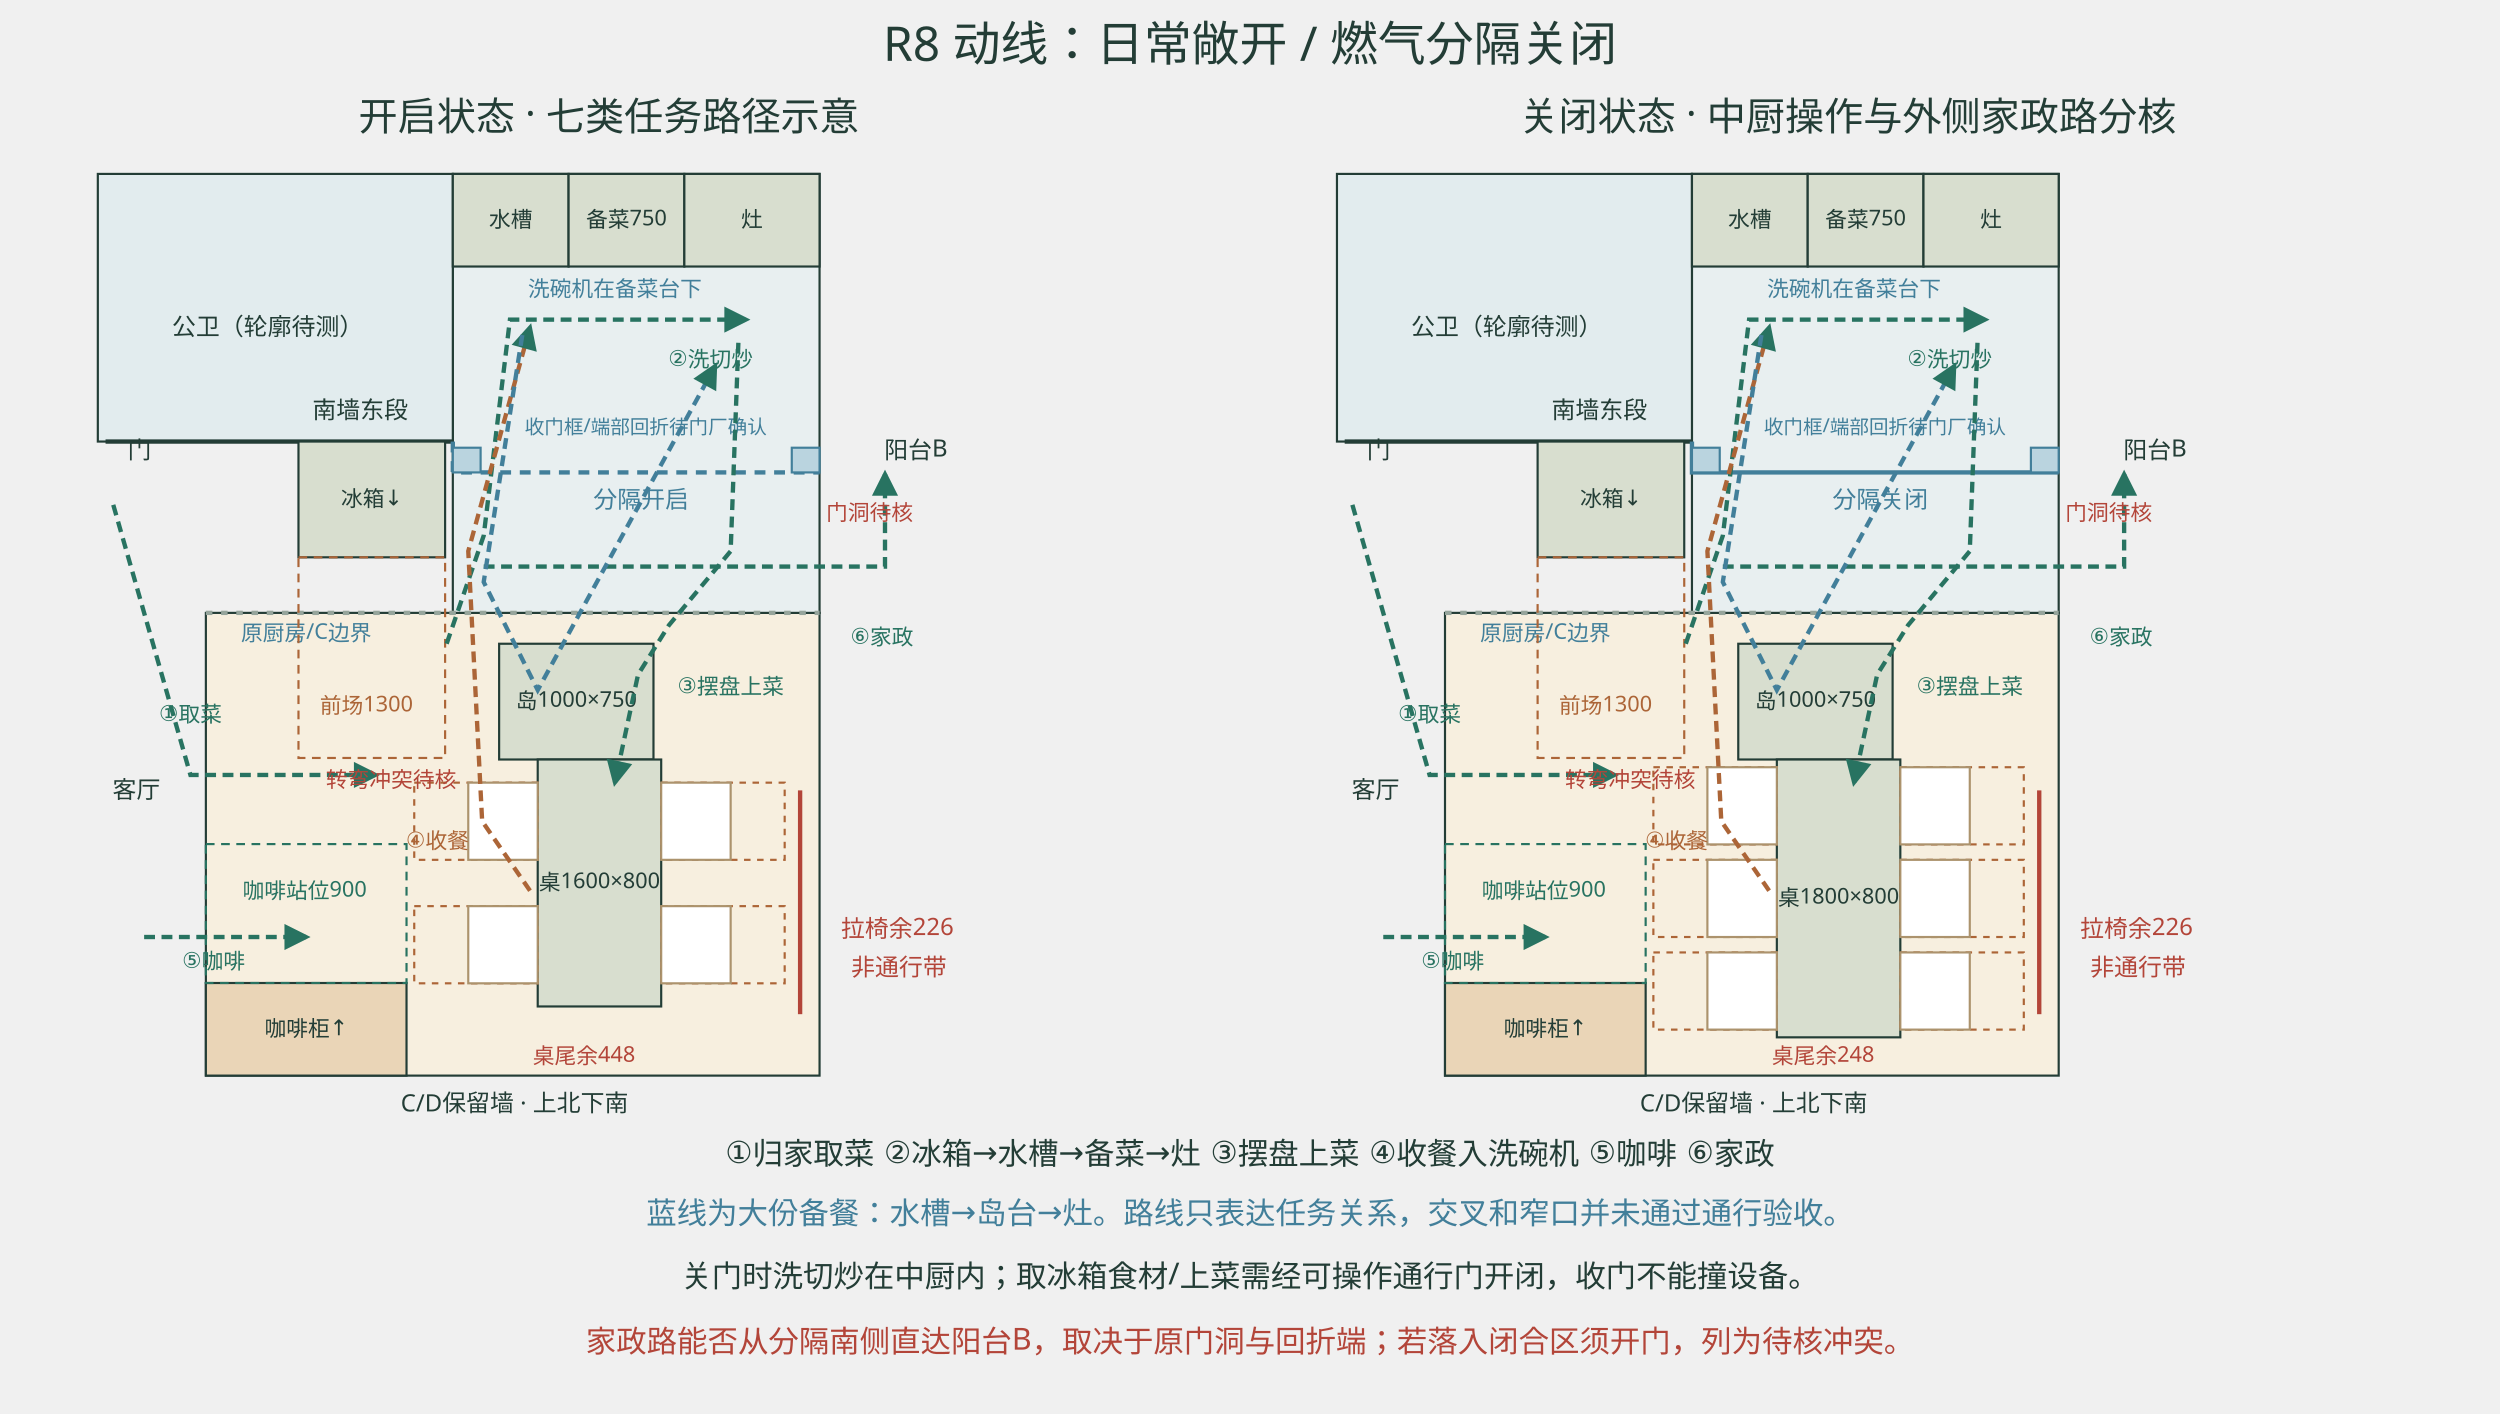
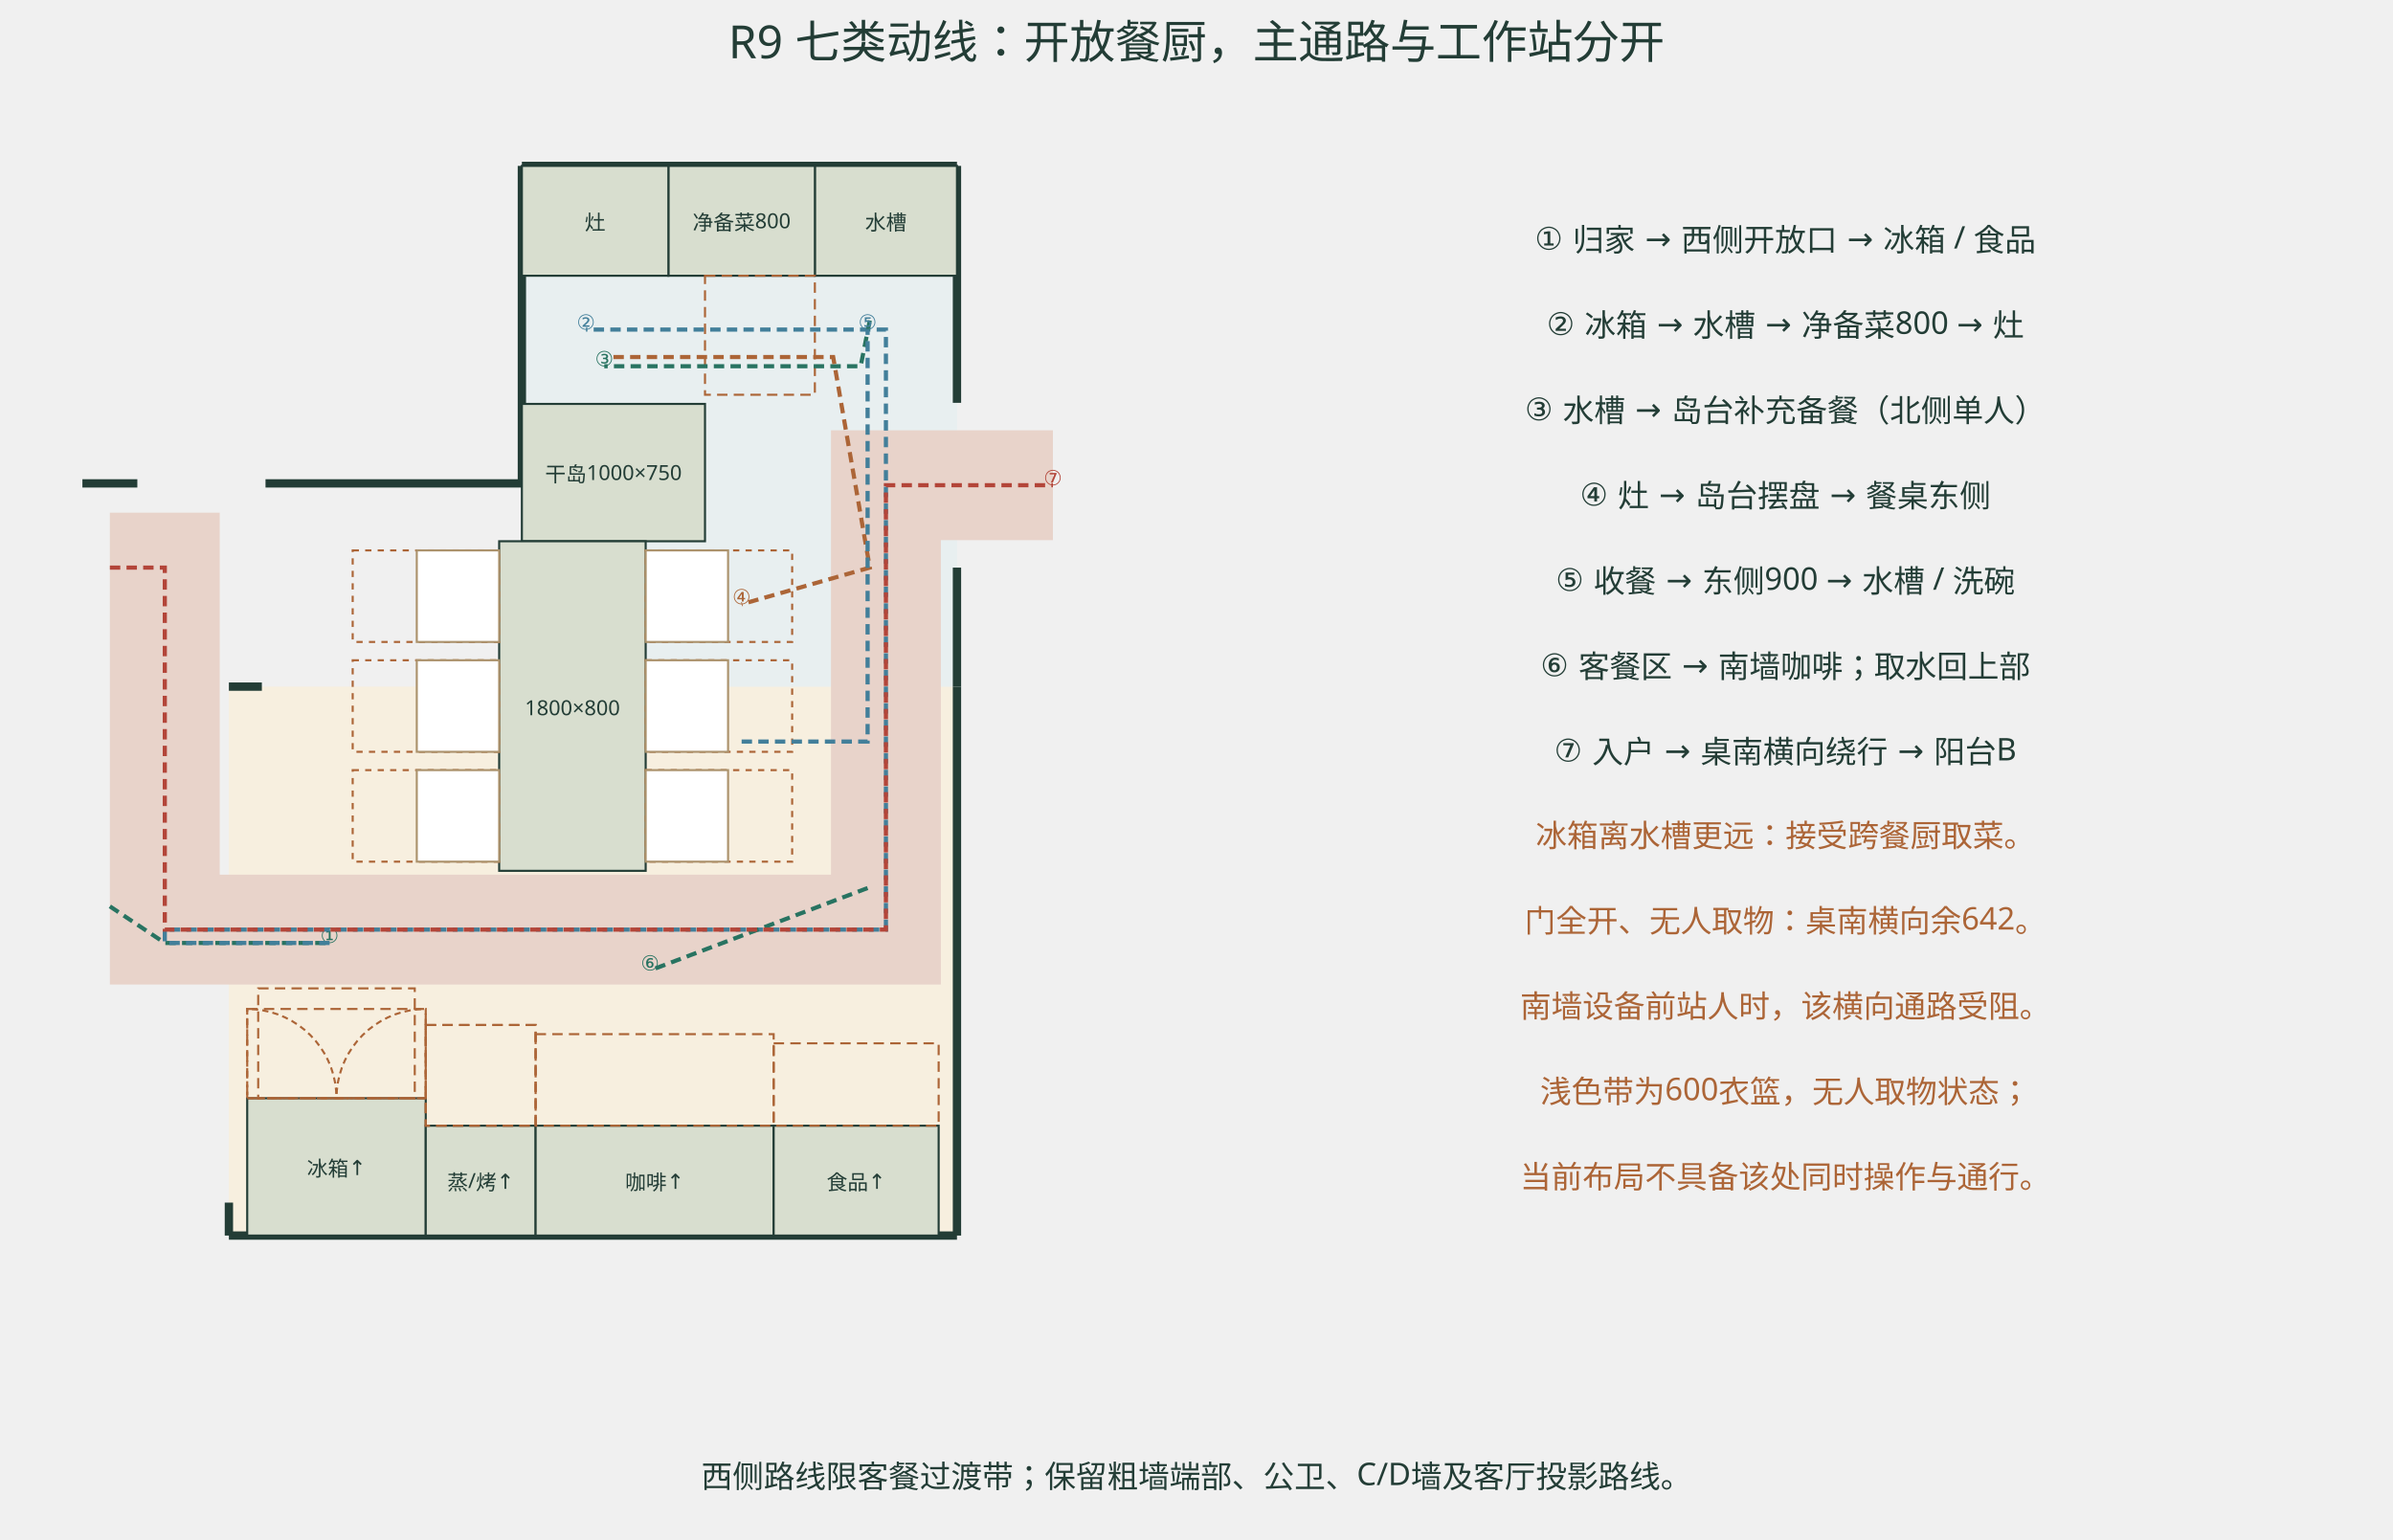
- <svg xmlns="http://www.w3.org/2000/svg" viewBox="0 0 1150 650" role="img" aria-label="R8 动线：日常敞开 / 燃气分隔关闭">
-   <defs>
-     <marker id="route-arrow" markerWidth="7" markerHeight="7" refX="5" refY="3" orient="auto">
-       <path d="M0 0L6 3L0 6Z" fill="#287361" />
-     </marker>
-   </defs>
+ <svg xmlns="http://www.w3.org/2000/svg" viewBox="0 0 1150 740" role="img" aria-label="R9 七类动线：开放餐厨，主通路与工作站分开">
  <g font-family="Microsoft YaHei, sans-serif">
-     <text x="575" y="28" font-size="22" fill="#233d36" text-anchor="middle">R8 动线：日常敞开 / 燃气分隔关闭</text>
-     <text x="280" y="60" font-size="18" fill="#233d36" text-anchor="middle">开启状态 · 七类任务路径示意</text>
-     <text x="850" y="60" font-size="18" fill="#233d36" text-anchor="middle">关闭状态 · 中厨操作与外侧家政路分核</text>
-     <rect x="94.7" y="281.924" width="282.296" height="212.858" fill="#f7efdf" stroke="#233d36" stroke-dasharray="" />
-     <rect x="208.3" y="80.0" width="168.696" height="201.924" fill="#e8eff0" stroke="#233d36" stroke-dasharray="" />
-     <rect x="45.0" y="80.0" width="163.3" height="123.114" fill="#e2ecee" stroke="#233d36" stroke-dasharray="" />
-     <text x="123.1" y="154.124" font-size="11" fill="#233d36" text-anchor="middle">公卫（轮廓待测）</text>
-     <text x="64.17" y="210.924" font-size="11" fill="#233d36" text-anchor="middle">门</text>
-     <text x="421.3" y="210.924" font-size="11" fill="#233d36" text-anchor="middle">阳台B</text>
-     <text x="62.75" y="367.124" font-size="11" fill="#233d36" text-anchor="middle">客厅</text>
-     <text x="236.7" y="511.254" font-size="11" fill="#233d36" text-anchor="middle">C/D保留墙 · 上北下南</text>
-     <polyline points="48.55,203.114 208.3,203.114" fill="none" stroke="#233d36" stroke-width="2" stroke-dasharray="" />
-     <text x="165.7" y="192.464" font-size="11" fill="#233d36" text-anchor="middle">南墙东段</text>
-     <polyline points="94.7,281.924 376.996,281.924" fill="none" stroke="#96a59c" stroke-width="2" stroke-dasharray="3 4" />
-     <text x="140.85" y="294.704" font-size="10" fill="#427f9a" text-anchor="middle">原厨房/C边界</text>
-     <rect x="208.3" y="80.0" width="53.25" height="42.6" fill="#d8decf" stroke="#233d36" stroke-dasharray="" />
-     <text x="234.925" y="104.495" font-size="10" fill="#233d36" text-anchor="middle">水槽</text>
-     <rect x="261.55" y="80.0" width="53.25" height="42.6" fill="#d8decf" stroke="#233d36" stroke-dasharray="" />
-     <text x="288.175" y="104.495" font-size="10" fill="#233d36" text-anchor="middle">备菜750</text>
-     <rect x="314.8" y="80.0" width="62.196" height="42.6" fill="#d8decf" stroke="#233d36" stroke-dasharray="" />
-     <text x="345.898" y="104.495" font-size="10" fill="#233d36" text-anchor="middle">灶</text>
-     <rect x="137.3" y="203.114" width="67.45" height="53.25" fill="#d8decf" stroke="#233d36" stroke-dasharray="" />
-     <text x="171.025" y="232.934" font-size="10" fill="#233d36" text-anchor="middle">冰箱↓</text>
-     <rect x="229.6" y="296.124" width="71.0" height="53.25" fill="#d8decf" stroke="#233d36" stroke-dasharray="" />
-     <text x="265.1" y="325.944" font-size="10" fill="#233d36" text-anchor="middle">岛1000×750</text>
-     <rect x="247.35" y="349.374" width="56.8" height="113.6" fill="#d8decf" stroke="#233d36" stroke-dasharray="" />
-     <text x="275.75" y="409.369" font-size="10" fill="#233d36" text-anchor="middle">桌1600×800</text>
-     <rect x="94.7" y="452.182" width="92.3" height="42.6" fill="#ead5b7" stroke="#233d36" stroke-dasharray="" />
-     <text x="140.85" y="476.677" font-size="10" fill="#233d36" text-anchor="middle">咖啡柜↑</text>
-     <text x="282.85" y="136.374" font-size="10" fill="#427f9a" text-anchor="middle">洗碗机在备菜台下</text>
-     <rect x="137.3" y="256.364" width="67.45" height="92.3" fill="none" stroke="#ac6537" stroke-dasharray="4 3" />
-     <text x="168.54" y="328.074" font-size="10" fill="#ac6537" text-anchor="middle">前场1300</text>
-     <rect x="94.7" y="388.282" width="92.3" height="63.9" fill="none" stroke="#287361" stroke-dasharray="4 3" />
-     <text x="140.14" y="413.274" font-size="10" fill="#287361" text-anchor="middle">咖啡站位900</text>
-     <rect x="190.55" y="360.024" width="56.8" height="35.5" fill="none" stroke="#ac6537" stroke-dasharray="3 3" />
-     <rect x="190.55" y="416.824" width="56.8" height="35.5" fill="none" stroke="#ac6537" stroke-dasharray="3 3" />
-     <rect x="304.15" y="360.024" width="56.8" height="35.5" fill="none" stroke="#ac6537" stroke-dasharray="3 3" />
-     <rect x="304.15" y="416.824" width="56.8" height="35.5" fill="none" stroke="#ac6537" stroke-dasharray="3 3" />
-     <rect x="215.4" y="360.024" width="31.95" height="35.5" fill="#fff" stroke="#ac936d" stroke-dasharray="" />
-     <rect x="215.4" y="416.824" width="31.95" height="35.5" fill="#fff" stroke="#ac936d" stroke-dasharray="" />
-     <rect x="304.15" y="360.024" width="31.95" height="35.5" fill="#fff" stroke="#ac936d" stroke-dasharray="" />
-     <rect x="304.15" y="416.824" width="31.95" height="35.5" fill="#fff" stroke="#ac936d" stroke-dasharray="" />
-     <polyline points="208.3,203.114 208.3,217.314 376.996,217.314" fill="none" stroke="#427f9a" stroke-width="2" stroke-dasharray="5 4" />
-     <text x="294.92" y="233.644" font-size="11" fill="#427f9a" text-anchor="middle">分隔开启</text>
-     <rect x="208.3" y="205.954" width="12.78" height="11.36" fill="#bad4df" stroke="#427f9a" stroke-dasharray="" />
-     <rect x="364.216" y="205.954" width="12.78" height="11.36" fill="#bad4df" stroke="#427f9a" stroke-dasharray="" />
-     <text x="297.05" y="199.564" font-size="9" fill="#427f9a" text-anchor="middle">收门框/端部回折待门厂确认</text>
-     <polyline points="368.05,363.574 368.05,466.524" fill="none" stroke="#b34539" stroke-width="2" stroke-dasharray="" />
-     <text x="412.78" y="431.024" font-size="11" fill="#b34539" text-anchor="middle">拉椅余226</text>
-     <text x="413.49" y="448.774" font-size="11" fill="#b34539" text-anchor="middle">非通行带</text>
-     <text x="268.65" y="489.244" font-size="10" fill="#b34539" text-anchor="middle">桌尾余448</text>
-     <polyline points="52.1,232.224 87.6,356.474 172.8,356.474" fill="none" stroke="#287361" stroke-width="2" stroke-dasharray="5 3" marker-end="url(#route-arrow)" />
-     <text x="87.6" y="331.624" font-size="10" fill="#287361" text-anchor="middle">①取菜</text>
-     <polyline points="205.46,296.124 222.5,246.424 234.57,147.024 286.4,147.024 343.2,147.024" fill="none" stroke="#287361" stroke-width="2" stroke-dasharray="5 3" marker-end="url(#route-arrow)" />
-     <text x="326.87" y="168.324" font-size="10" fill="#287361" text-anchor="middle">②洗切炒</text>
-     <polyline points="339.65,157.674 336.1,253.524 307.7,287.604 293.5,310.324 282.85,360.024" fill="none" stroke="#287361" stroke-width="2" stroke-dasharray="5 3" marker-end="url(#route-arrow)" />
-     <text x="336.1" y="318.844" font-size="10" fill="#287361" text-anchor="middle">③摆盘上菜</text>
-     <polyline points="243.8,409.724 221.79,377.774 215.4,253.524 243.8,150.574" fill="none" stroke="#ac6537" stroke-width="2" stroke-dasharray="5 3" marker-end="url(#route-arrow)" />
-     <text x="201.2" y="389.844" font-size="10" fill="#ac6537" text-anchor="middle">④收餐</text>
-     <polyline points="66.3,431.024 140.85,431.024" fill="none" stroke="#287361" stroke-width="2" stroke-dasharray="5 3" marker-end="url(#route-arrow)" />
-     <text x="98.25" y="445.224" font-size="10" fill="#287361" text-anchor="middle">⑤咖啡</text>
-     <polyline points="222.5,260.624 407.1,260.624 407.1,218.024" fill="none" stroke="#287361" stroke-width="2" stroke-dasharray="5 3" marker-end="url(#route-arrow)" />
-     <text x="405.68" y="296.124" font-size="10" fill="#287361" text-anchor="middle">⑥家政</text>
-     <polyline points="240.25,154.124 222.5,267.724 247.35,317.424 329.0,168.324" fill="none" stroke="#427f9a" stroke-width="2" stroke-dasharray="5 3" marker-end="url(#route-arrow)" />
-     <text x="179.9" y="362.154" font-size="10" fill="#b34539" text-anchor="middle">转弯冲突待核</text>
-     <text x="400" y="239.324" font-size="10" fill="#b34539" text-anchor="middle">门洞待核</text>
-     <rect x="664.7" y="281.924" width="282.296" height="212.858" fill="#f7efdf" stroke="#233d36" stroke-dasharray="" />
-     <rect x="778.3" y="80.0" width="168.696" height="201.924" fill="#e8eff0" stroke="#233d36" stroke-dasharray="" />
-     <rect x="615.0" y="80.0" width="163.3" height="123.114" fill="#e2ecee" stroke="#233d36" stroke-dasharray="" />
-     <text x="693.1" y="154.124" font-size="11" fill="#233d36" text-anchor="middle">公卫（轮廓待测）</text>
-     <text x="634.17" y="210.924" font-size="11" fill="#233d36" text-anchor="middle">门</text>
-     <text x="991.3" y="210.924" font-size="11" fill="#233d36" text-anchor="middle">阳台B</text>
-     <text x="632.75" y="367.124" font-size="11" fill="#233d36" text-anchor="middle">客厅</text>
-     <text x="806.7" y="511.254" font-size="11" fill="#233d36" text-anchor="middle">C/D保留墙 · 上北下南</text>
-     <polyline points="618.55,203.114 778.3,203.114" fill="none" stroke="#233d36" stroke-width="2" stroke-dasharray="" />
-     <text x="735.7" y="192.464" font-size="11" fill="#233d36" text-anchor="middle">南墙东段</text>
-     <polyline points="664.7,281.924 946.996,281.924" fill="none" stroke="#96a59c" stroke-width="2" stroke-dasharray="3 4" />
-     <text x="710.85" y="294.704" font-size="10" fill="#427f9a" text-anchor="middle">原厨房/C边界</text>
-     <rect x="778.3" y="80.0" width="53.25" height="42.6" fill="#d8decf" stroke="#233d36" stroke-dasharray="" />
-     <text x="804.925" y="104.495" font-size="10" fill="#233d36" text-anchor="middle">水槽</text>
-     <rect x="831.55" y="80.0" width="53.25" height="42.6" fill="#d8decf" stroke="#233d36" stroke-dasharray="" />
-     <text x="858.175" y="104.495" font-size="10" fill="#233d36" text-anchor="middle">备菜750</text>
-     <rect x="884.8" y="80.0" width="62.196" height="42.6" fill="#d8decf" stroke="#233d36" stroke-dasharray="" />
-     <text x="915.898" y="104.495" font-size="10" fill="#233d36" text-anchor="middle">灶</text>
-     <rect x="707.3" y="203.114" width="67.45" height="53.25" fill="#d8decf" stroke="#233d36" stroke-dasharray="" />
-     <text x="741.025" y="232.934" font-size="10" fill="#233d36" text-anchor="middle">冰箱↓</text>
-     <rect x="799.6" y="296.124" width="71.0" height="53.25" fill="#d8decf" stroke="#233d36" stroke-dasharray="" />
-     <text x="835.1" y="325.944" font-size="10" fill="#233d36" text-anchor="middle">岛1000×750</text>
-     <rect x="817.35" y="349.374" width="56.8" height="127.8" fill="#d8decf" stroke="#233d36" stroke-dasharray="" />
-     <text x="845.75" y="416.469" font-size="10" fill="#233d36" text-anchor="middle">桌1800×800</text>
-     <rect x="664.7" y="452.182" width="92.3" height="42.6" fill="#ead5b7" stroke="#233d36" stroke-dasharray="" />
-     <text x="710.85" y="476.677" font-size="10" fill="#233d36" text-anchor="middle">咖啡柜↑</text>
-     <text x="852.85" y="136.374" font-size="10" fill="#427f9a" text-anchor="middle">洗碗机在备菜台下</text>
-     <rect x="707.3" y="256.364" width="67.45" height="92.3" fill="none" stroke="#ac6537" stroke-dasharray="4 3" />
-     <text x="738.54" y="328.074" font-size="10" fill="#ac6537" text-anchor="middle">前场1300</text>
-     <rect x="664.7" y="388.282" width="92.3" height="63.9" fill="none" stroke="#287361" stroke-dasharray="4 3" />
-     <text x="710.14" y="413.274" font-size="10" fill="#287361" text-anchor="middle">咖啡站位900</text>
-     <rect x="760.55" y="352.924" width="56.8" height="35.5" fill="none" stroke="#ac6537" stroke-dasharray="3 3" />
-     <rect x="760.55" y="395.524" width="56.8" height="35.5" fill="none" stroke="#ac6537" stroke-dasharray="3 3" />
-     <rect x="760.55" y="438.124" width="56.8" height="35.5" fill="none" stroke="#ac6537" stroke-dasharray="3 3" />
-     <rect x="874.15" y="352.924" width="56.8" height="35.5" fill="none" stroke="#ac6537" stroke-dasharray="3 3" />
-     <rect x="874.15" y="395.524" width="56.8" height="35.5" fill="none" stroke="#ac6537" stroke-dasharray="3 3" />
-     <rect x="874.15" y="438.124" width="56.8" height="35.5" fill="none" stroke="#ac6537" stroke-dasharray="3 3" />
-     <rect x="785.4" y="352.924" width="31.95" height="35.5" fill="#fff" stroke="#ac936d" stroke-dasharray="" />
-     <rect x="785.4" y="395.524" width="31.95" height="35.5" fill="#fff" stroke="#ac936d" stroke-dasharray="" />
-     <rect x="785.4" y="438.124" width="31.95" height="35.5" fill="#fff" stroke="#ac936d" stroke-dasharray="" />
-     <rect x="874.15" y="352.924" width="31.95" height="35.5" fill="#fff" stroke="#ac936d" stroke-dasharray="" />
-     <rect x="874.15" y="395.524" width="31.95" height="35.5" fill="#fff" stroke="#ac936d" stroke-dasharray="" />
-     <rect x="874.15" y="438.124" width="31.95" height="35.5" fill="#fff" stroke="#ac936d" stroke-dasharray="" />
-     <polyline points="778.3,203.114 778.3,217.314 946.996,217.314" fill="none" stroke="#427f9a" stroke-width="2" stroke-dasharray="" />
-     <text x="864.92" y="233.644" font-size="11" fill="#427f9a" text-anchor="middle">分隔关闭</text>
-     <rect x="778.3" y="205.954" width="12.78" height="11.36" fill="#bad4df" stroke="#427f9a" stroke-dasharray="" />
-     <rect x="934.216" y="205.954" width="12.78" height="11.36" fill="#bad4df" stroke="#427f9a" stroke-dasharray="" />
-     <text x="867.05" y="199.564" font-size="9" fill="#427f9a" text-anchor="middle">收门框/端部回折待门厂确认</text>
-     <polyline points="938.05,363.574 938.05,466.524" fill="none" stroke="#b34539" stroke-width="2" stroke-dasharray="" />
-     <text x="982.78" y="431.024" font-size="11" fill="#b34539" text-anchor="middle">拉椅余226</text>
-     <text x="983.49" y="448.774" font-size="11" fill="#b34539" text-anchor="middle">非通行带</text>
-     <text x="838.65" y="489.244" font-size="10" fill="#b34539" text-anchor="middle">桌尾余248</text>
-     <polyline points="622.1,232.224 657.6,356.474 742.8,356.474" fill="none" stroke="#287361" stroke-width="2" stroke-dasharray="5 3" marker-end="url(#route-arrow)" />
-     <text x="657.6" y="331.624" font-size="10" fill="#287361" text-anchor="middle">①取菜</text>
-     <polyline points="775.46,296.124 792.5,246.424 804.57,147.024 856.4,147.024 913.2,147.024" fill="none" stroke="#287361" stroke-width="2" stroke-dasharray="5 3" marker-end="url(#route-arrow)" />
-     <text x="896.87" y="168.324" font-size="10" fill="#287361" text-anchor="middle">②洗切炒</text>
-     <polyline points="909.65,157.674 906.1,253.524 877.7,287.604 863.5,310.324 852.85,360.024" fill="none" stroke="#287361" stroke-width="2" stroke-dasharray="5 3" marker-end="url(#route-arrow)" />
-     <text x="906.1" y="318.844" font-size="10" fill="#287361" text-anchor="middle">③摆盘上菜</text>
-     <polyline points="813.8,409.724 791.79,377.774 785.4,253.524 813.8,150.574" fill="none" stroke="#ac6537" stroke-width="2" stroke-dasharray="5 3" marker-end="url(#route-arrow)" />
-     <text x="771.2" y="389.844" font-size="10" fill="#ac6537" text-anchor="middle">④收餐</text>
-     <polyline points="636.3,431.024 710.85,431.024" fill="none" stroke="#287361" stroke-width="2" stroke-dasharray="5 3" marker-end="url(#route-arrow)" />
-     <text x="668.25" y="445.224" font-size="10" fill="#287361" text-anchor="middle">⑤咖啡</text>
-     <polyline points="792.5,260.624 977.1,260.624 977.1,218.024" fill="none" stroke="#287361" stroke-width="2" stroke-dasharray="5 3" marker-end="url(#route-arrow)" />
-     <text x="975.68" y="296.124" font-size="10" fill="#287361" text-anchor="middle">⑥家政</text>
-     <polyline points="810.25,154.124 792.5,267.724 817.35,317.424 899.0,168.324" fill="none" stroke="#427f9a" stroke-width="2" stroke-dasharray="5 3" marker-end="url(#route-arrow)" />
-     <text x="749.9" y="362.154" font-size="10" fill="#b34539" text-anchor="middle">转弯冲突待核</text>
-     <text x="970.0" y="239.324" font-size="10" fill="#b34539" text-anchor="middle">门洞待核</text>
-     <text x="575" y="535" font-size="14" fill="#233d36" text-anchor="middle">①归家取菜  ②冰箱→水槽→备菜→灶  ③摆盘上菜  ④收餐入洗碗机  ⑤咖啡  ⑥家政</text>
-     <text x="575" y="563" font-size="14" fill="#427f9a" text-anchor="middle">蓝线为大份备餐：水槽→岛台→灶。路线只表达任务关系，交叉和窄口并未通过通行验收。</text>
-     <text x="575" y="592" font-size="14" fill="#233d36" text-anchor="middle">关门时洗切炒在中厨内；取冰箱食材/上菜需经可操作通行门开闭，收门不能撞设备。</text>
-     <text x="575" y="622" font-size="14" fill="#b34539" text-anchor="middle">家政路能否从分隔南侧直达阳台B，取决于原门洞与回折端；若落入闭合区须开门，列为待核冲突。</text>
+     <text x="575.0" y="28" font-size="22" fill="#233d36" text-anchor="middle">R9 七类动线：开放餐厨，主通路与工作站分开</text>
+     <rect x="110.0" y="330.0" width="349.888" height="263.824" fill="#f7efdf" stroke="none" stroke-dasharray="" />
+     <rect x="250.8" y="79.728" width="209.088" height="250.272" fill="#e8eff0" stroke="none" stroke-dasharray="" />
+     <g data-wall="bath_south_west" data-retained="true">
+       <polyline points="39.6,232.32 66.0,232.32" fill="none" stroke="#233d36" stroke-width="4" stroke-dasharray="" />
+     </g>
+     <g data-wall="bath_south_east" data-retained="true">
+       <polyline points="127.6,232.32 250.8,232.32" fill="none" stroke="#233d36" stroke-width="4" stroke-dasharray="" />
+     </g>
+     <g data-wall="bath_east" data-retained="true">
+       <polyline points="250.8,79.728 250.8,232.32" fill="none" stroke="#233d36" stroke-width="4" stroke-dasharray="" />
+     </g>
+     <g data-wall="kitchen_north" data-retained="true">
+       <polyline points="250.8,79.728 459.888,79.728" fill="none" stroke="#233d36" stroke-width="4" stroke-dasharray="" />
+     </g>
+     <g data-wall="balcony_divider_north" data-retained="true">
+       <polyline points="459.888,79.728 459.888,193.6" fill="none" stroke="#233d36" stroke-width="4" stroke-dasharray="" />
+     </g>
+     <g data-wall="balcony_divider_south" data-retained="true">
+       <polyline points="459.888,272.8 459.888,330.0" fill="none" stroke="#233d36" stroke-width="4" stroke-dasharray="" />
+     </g>
+     <g data-wall="dining_north_end" data-retained="true">
+       <polyline points="110.0,330.0 125.84,330.0" fill="none" stroke="#233d36" stroke-width="4" stroke-dasharray="" />
+     </g>
+     <g data-wall="dining_east" data-retained="true">
+       <polyline points="459.888,330.0 459.888,593.824" fill="none" stroke="#233d36" stroke-width="4" stroke-dasharray="" />
+     </g>
+     <g data-wall="cd" data-retained="true">
+       <polyline points="110.0,593.824 459.888,593.824" fill="none" stroke="#233d36" stroke-width="4" stroke-dasharray="" />
+     </g>
+     <g data-wall="dining_west_south_end" data-retained="true">
+       <polyline points="110.0,577.984 110.0,593.824" fill="none" stroke="#233d36" stroke-width="4" stroke-dasharray="" />
+     </g>
+     <g data-object="sink">
+       <rect x="391.6" y="79.728" width="68.288" height="52.8" fill="#d8decf" stroke="#233d36" stroke-dasharray="" />
+     </g>
+     <text x="425.744" y="110.528" font-size="10" fill="#233d36" text-anchor="middle">水槽</text>
+     <g data-object="prep">
+       <rect x="321.2" y="79.728" width="70.4" height="52.8" fill="#d8decf" stroke="#233d36" stroke-dasharray="" />
+     </g>
+     <text x="356.4" y="110.528" font-size="10" fill="#233d36" text-anchor="middle">净备菜800</text>
+     <g data-object="hob">
+       <rect x="250.8" y="79.728" width="70.4" height="52.8" fill="#d8decf" stroke="#233d36" stroke-dasharray="" />
+     </g>
+     <text x="286.0" y="110.528" font-size="10" fill="#233d36" text-anchor="middle">灶</text>
+     <g data-object="island">
+       <rect x="250.8" y="194.128" width="88.0" height="66.0" fill="#d8decf" stroke="#233d36" stroke-dasharray="" />
+     </g>
+     <text x="294.8" y="231.528" font-size="10" fill="#233d36" text-anchor="middle">干岛1000×750</text>
+     <g data-object="table6">
+       <rect x="239.888" y="260.128" width="70.4" height="158.4" fill="#d8decf" stroke="#233d36" stroke-dasharray="" />
+     </g>
+     <text x="275.088" y="343.728" font-size="10" fill="#233d36" text-anchor="middle">1800×800</text>
+     <g data-object="fridge">
+       <rect x="118.8" y="527.824" width="85.8" height="66.0" fill="#d8decf" stroke="#233d36" stroke-dasharray="" />
+     </g>
+     <text x="161.7" y="565.224" font-size="10" fill="#233d36" text-anchor="middle">冰箱↑</text>
+     <g data-object="tower">
+       <rect x="204.6" y="541.024" width="52.8" height="52.8" fill="#d8decf" stroke="#233d36" stroke-dasharray="" />
+     </g>
+     <text x="231.0" y="571.824" font-size="10" fill="#233d36" text-anchor="middle">蒸/烤↑</text>
+     <g data-object="coffee">
+       <rect x="257.4" y="541.024" width="114.4" height="52.8" fill="#d8decf" stroke="#233d36" stroke-dasharray="" />
+     </g>
+     <text x="314.6" y="571.824" font-size="10" fill="#233d36" text-anchor="middle">咖啡↑</text>
+     <g data-object="pantry">
+       <rect x="371.8" y="541.024" width="79.288" height="52.8" fill="#d8decf" stroke="#233d36" stroke-dasharray="" />
+     </g>
+     <text x="411.444" y="571.824" font-size="10" fill="#233d36" text-anchor="middle">食品↑</text>
+     <rect x="169.488" y="264.528" width="70.4" height="44.0" fill="none" stroke="#ac6537" stroke-dasharray="3 3" />
+     <rect x="169.488" y="317.328" width="70.4" height="44.0" fill="none" stroke="#ac6537" stroke-dasharray="3 3" />
+     <rect x="169.488" y="370.128" width="70.4" height="44.0" fill="none" stroke="#ac6537" stroke-dasharray="3 3" />
+     <rect x="310.288" y="264.528" width="70.4" height="44.0" fill="none" stroke="#ac6537" stroke-dasharray="3 3" />
+     <rect x="310.288" y="317.328" width="70.4" height="44.0" fill="none" stroke="#ac6537" stroke-dasharray="3 3" />
+     <rect x="310.288" y="370.128" width="70.4" height="44.0" fill="none" stroke="#ac6537" stroke-dasharray="3 3" />
+     <rect x="200.288" y="264.528" width="39.6" height="44.0" fill="#fff" stroke="#ac936d" stroke-dasharray="" />
+     <rect x="200.288" y="317.328" width="39.6" height="44.0" fill="#fff" stroke="#ac936d" stroke-dasharray="" />
+     <rect x="200.288" y="370.128" width="39.6" height="44.0" fill="#fff" stroke="#ac936d" stroke-dasharray="" />
+     <rect x="310.288" y="264.528" width="39.6" height="44.0" fill="#fff" stroke="#ac936d" stroke-dasharray="" />
+     <rect x="310.288" y="317.328" width="39.6" height="44.0" fill="#fff" stroke="#ac936d" stroke-dasharray="" />
+     <rect x="310.288" y="370.128" width="39.6" height="44.0" fill="#fff" stroke="#ac936d" stroke-dasharray="" />
+     <rect x="118.8" y="484.924" width="85.8" height="42.9" fill="none" stroke="#ac6537" stroke-dasharray="5 3" />
+     <rect x="124.08" y="475.024" width="75.24" height="52.8" fill="none" stroke="#ac6537" stroke-dasharray="5 3" />
+     <rect x="204.6" y="492.624" width="52.8" height="48.4" fill="none" stroke="#ac6537" stroke-dasharray="5 3" />
+     <rect x="204.6" y="492.624" width="52.8" height="48.4" fill="none" stroke="#ac6537" stroke-dasharray="5 3" />
+     <rect x="257.4" y="497.024" width="114.4" height="44.0" fill="none" stroke="#ac6537" stroke-dasharray="5 3" />
+     <rect x="371.8" y="501.424" width="79.288" height="39.6" fill="none" stroke="#ac6537" stroke-dasharray="5 3" />
+     <rect x="338.8" y="132.528" width="52.8" height="57.2" fill="none" stroke="#ac6537" stroke-dasharray="5 3" />
+     <polyline points="118.8,527.824 161.7,527.824 161.537,524.085 161.048,520.374 160.238,516.721 159.113,513.151 157.681,509.694 155.952,506.374 153.942,503.218 151.663,500.248 149.135,497.489 146.376,494.961 143.406,492.682 140.25,490.672 136.93,488.943 133.473,487.511 129.903,486.386 126.25,485.576 122.539,485.087 118.8,484.924 118.8,527.824" fill="none" stroke="#ac6537" stroke-width="1" stroke-dasharray="3 2" />
+     <polyline points="204.6,527.824 161.7,527.824 161.863,524.085 162.352,520.374 163.162,516.721 164.287,513.151 165.719,509.694 167.448,506.374 169.458,503.218 171.737,500.248 174.265,497.489 177.024,494.961 179.994,492.682 183.15,490.672 186.47,488.943 189.927,487.511 193.497,486.386 197.15,485.576 200.861,485.087 204.6,484.924 204.6,527.824" fill="none" stroke="#ac6537" stroke-width="1" stroke-dasharray="3 2" />
+     <polyline points="52.8,272.8 79.2,272.8 79.2,446.776 425.744,446.776 425.744,233.2 506.0,233.2" fill="none" stroke="#e8d3ca" stroke-width="52.8" stroke-dasharray="" />
+     <polyline points="52.8,435.6 79.2,453.2 158.4,453.2" fill="none" stroke="#287361" stroke-width="2" stroke-dasharray="5 3" />
+     <text x="158.4" y="453.2" font-size="10" fill="#287361" text-anchor="middle">①</text>
+     <polyline points="158.4,453.2 79.2,453.2 79.2,446.776 425.744,446.776 425.744,158.4 356.4,158.4 281.6,158.4" fill="none" stroke="#427f9a" stroke-width="2" stroke-dasharray="5 3" />
+     <text x="281.6" y="158.4" font-size="10" fill="#427f9a" text-anchor="middle">②</text>
+     <polyline points="418.0,154.0 413.6,176.0 290.4,176.0" fill="none" stroke="#287361" stroke-width="2" stroke-dasharray="5 3" />
+     <text x="290.4" y="176.0" font-size="10" fill="#287361" text-anchor="middle">③</text>
+     <polyline points="294.8,171.6 400.4,171.6 418.0,272.8 356.4,290.4" fill="none" stroke="#ac6537" stroke-width="2" stroke-dasharray="5 3" />
+     <text x="356.4" y="290.4" font-size="10" fill="#ac6537" text-anchor="middle">④</text>
+     <polyline points="356.4,356.4 416.944,356.4 416.944,158.4" fill="none" stroke="#427f9a" stroke-width="2" stroke-dasharray="5 3" />
+     <text x="416.944" y="158.4" font-size="10" fill="#427f9a" text-anchor="middle">⑤</text>
+     <polyline points="416.944,426.8 312.4,466.4" fill="none" stroke="#287361" stroke-width="2" stroke-dasharray="5 3" />
+     <text x="312.4" y="466.4" font-size="10" fill="#287361" text-anchor="middle">⑥</text>
+     <polyline points="52.8,272.8 79.2,272.8 79.2,446.776 425.744,446.776 425.744,233.2 506.0,233.2" fill="none" stroke="#b34539" stroke-width="2" stroke-dasharray="5 3" />
+     <text x="506.0" y="233.2" font-size="10" fill="#b34539" text-anchor="middle">⑦</text>
+     <text x="858" y="120" font-size="15" fill="#233d36" text-anchor="middle">① 归家 → 西侧开放口 → 冰箱 / 食品</text>
+     <text x="858" y="161" font-size="15" fill="#233d36" text-anchor="middle">② 冰箱 → 水槽 → 净备菜800 → 灶</text>
+     <text x="858" y="202" font-size="15" fill="#233d36" text-anchor="middle">③ 水槽 → 岛台补充备餐（北侧单人）</text>
+     <text x="858" y="243" font-size="15" fill="#233d36" text-anchor="middle">④ 灶 → 岛台摆盘 → 餐桌东侧</text>
+     <text x="858" y="284" font-size="15" fill="#233d36" text-anchor="middle">⑤ 收餐 → 东侧900 → 水槽 / 洗碗</text>
+     <text x="858" y="325" font-size="15" fill="#233d36" text-anchor="middle">⑥ 客餐区 → 南墙咖啡；取水回上部</text>
+     <text x="858" y="366" font-size="15" fill="#233d36" text-anchor="middle">⑦ 入户 → 桌南横向绕行 → 阳台B</text>
+     <text x="858" y="407" font-size="15" fill="#ac6537" text-anchor="middle">冰箱离水槽更远：接受跨餐厨取菜。</text>
+     <text x="858" y="448" font-size="15" fill="#ac6537" text-anchor="middle">门全开、无人取物：桌南横向余642。</text>
+     <text x="858" y="489" font-size="15" fill="#ac6537" text-anchor="middle">南墙设备前站人时，该横向通路受阻。</text>
+     <text x="858" y="530" font-size="15" fill="#ac6537" text-anchor="middle">浅色带为600衣篮，无人取物状态；</text>
+     <text x="858" y="571" font-size="15" fill="#ac6537" text-anchor="middle">当前布局不具备该处同时操作与通行。</text>
+     <text x="575" y="715" font-size="15" fill="#233d36" text-anchor="middle">西侧路线限客餐过渡带；保留粗墙端部、公卫、C/D墙及客厅投影路线。</text>
  </g>
</svg>
